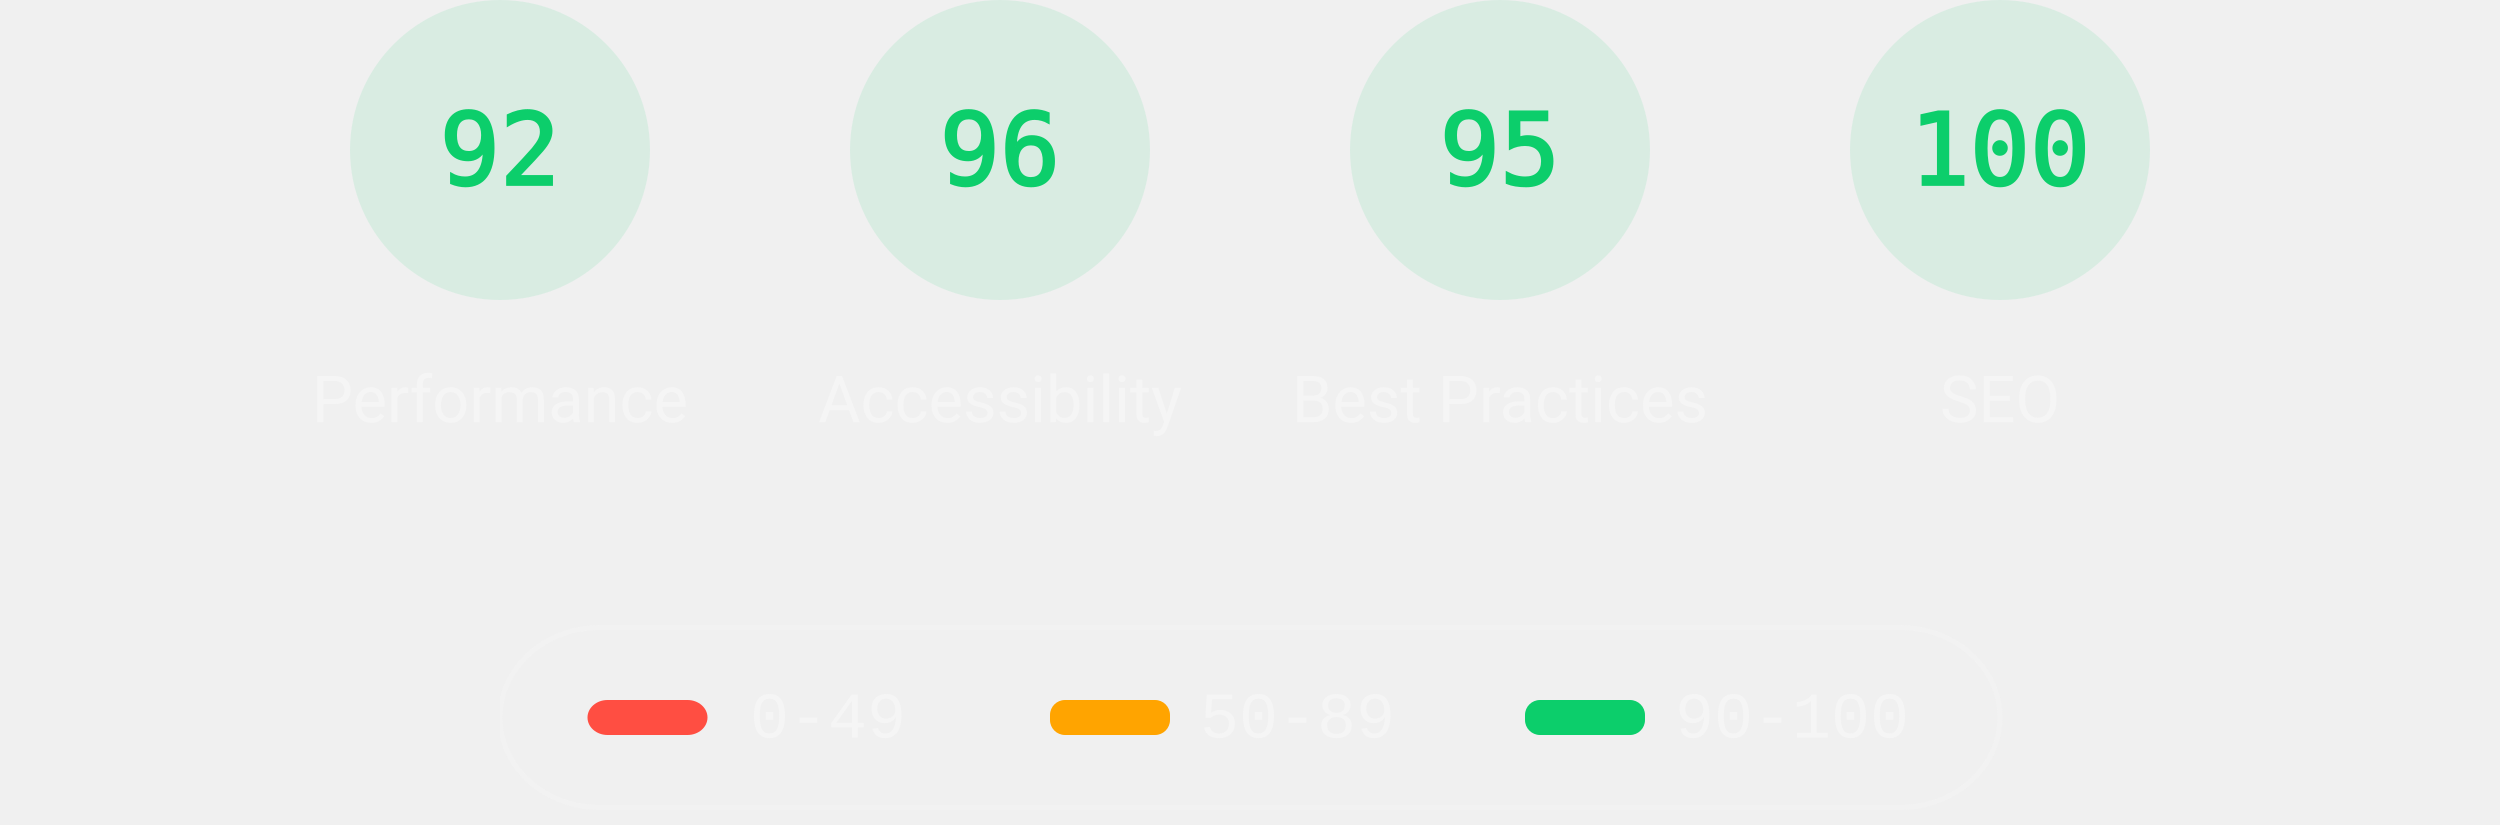
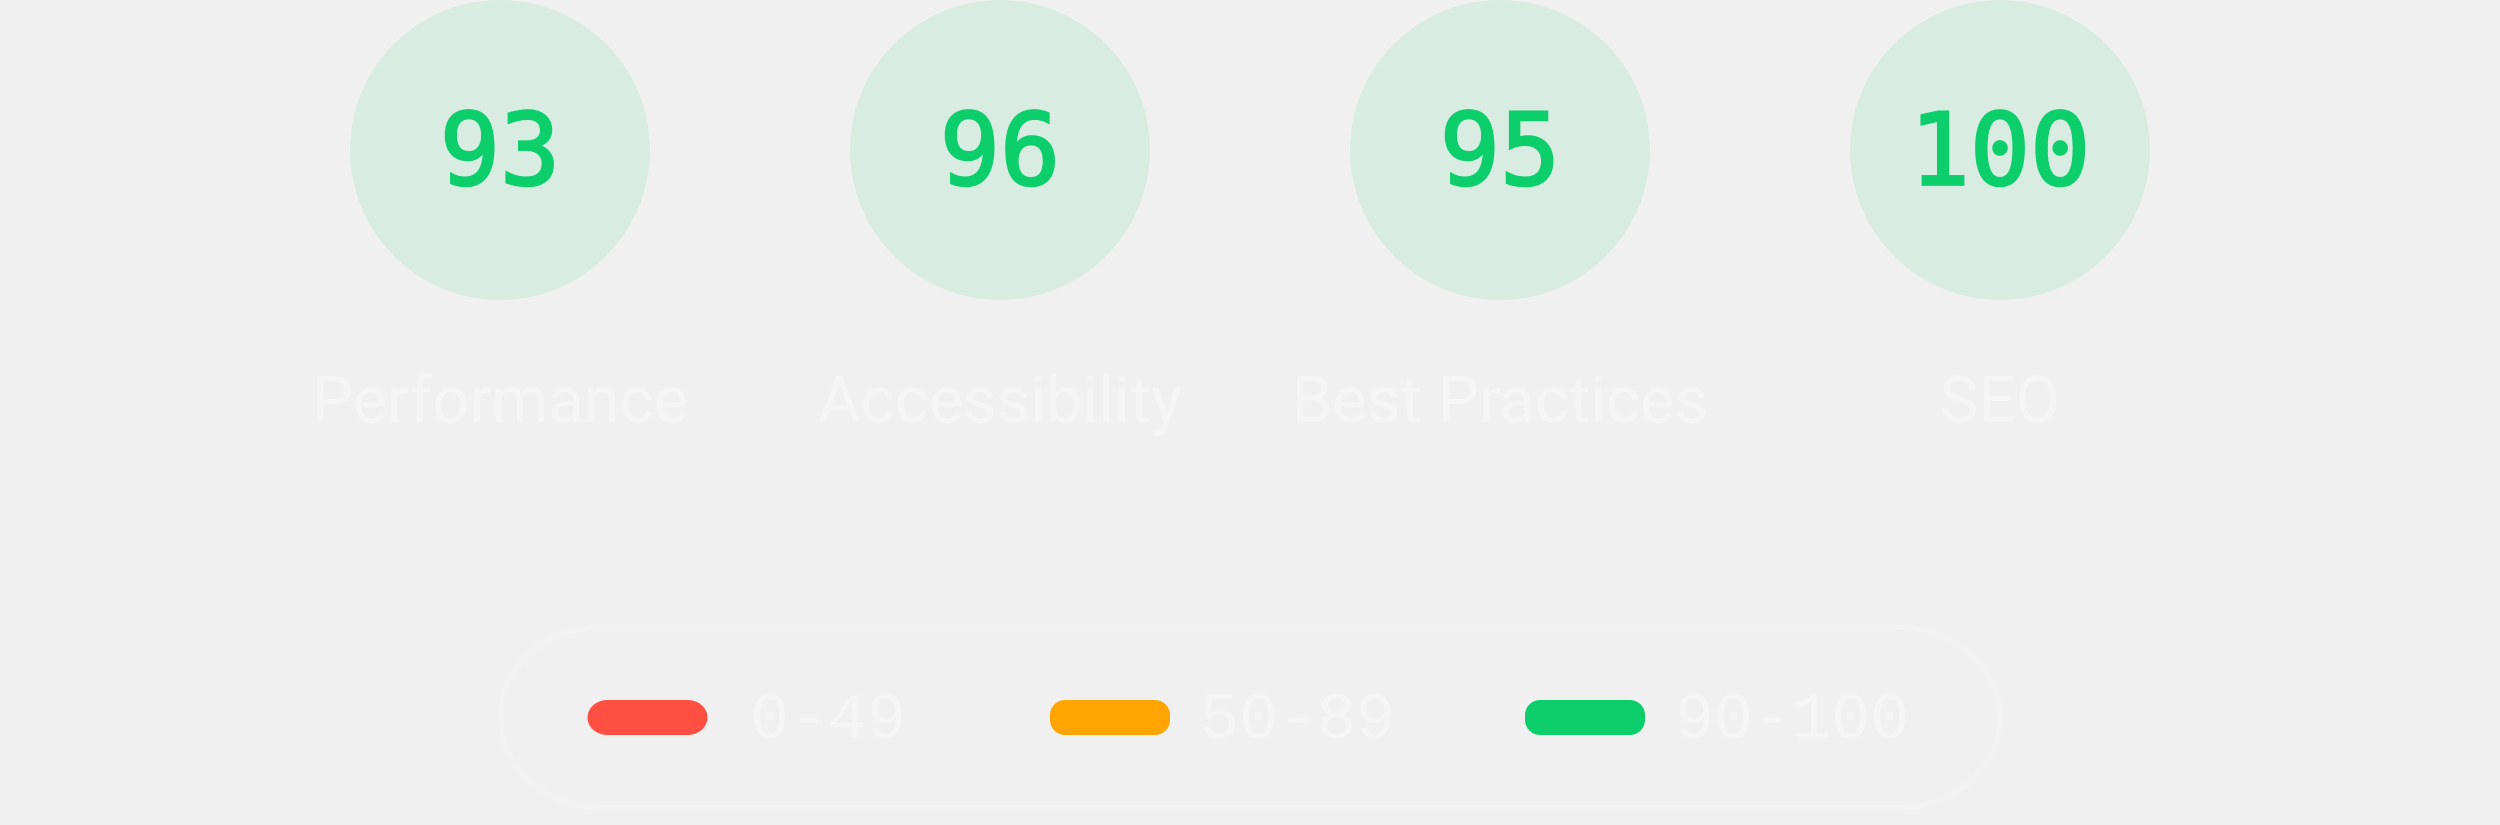
<svg xmlns="http://www.w3.org/2000/svg" class="theme--dark" fill="none" width="1000" height="330">
  <style>
			.gauge-base {
				opacity: 0.1
			}

			.gauge-arc {
				fill: none;
				animation-delay: 250ms;
				stroke-linecap: round;
				transform: rotate(-90deg);
				transform-origin: 100px 60px;
				animation: load-gauge 1s ease forwards
			}

			.guage-text {
				font-size: 40px;
				font-family: monospace;
				text-align: center
			}

			.guage-red {
				color: #ff4e42;
				fill: #ff4e42;
				stroke: #ff4e42
			}
			.guage-orange {
				color: #ffa400;
				fill: #ffa400;
				stroke: #ffa400
			}
			.guage-green {
				color: #0cce6b;
				fill: #0cce6b;
				stroke: #0cce6b
			}
			.theme--agnostic .guage-undefined {
				color: #5c5c5c;
				fill: #5c5c5c;
				stroke: #5c5c5c
			}
			.theme--light .guage-undefined {
				color: #1e1e1e;
				fill: #1e1e1e;
				stroke: #1e1e1e
			}
			.theme--dark .guage-undefined {
				color: #f5f5f5;
				fill: #f5f5f5;
				stroke: #f5f5f5
			}

			.guage-title {
				stroke: none;
				font-size: 26px;
				line-height: 26px;
				font-family: Roboto, Halvetica, Arial, sans-serif
			}
			.metric.guage-title {
				font-family: 'Courier New', Courier, monospace
			}
			.theme--agnostic .guage-title {
				color: #737373;
				fill: #737373
			}
			.theme--light .guage-title {
				color: #212121;
				fill: #212121
			}
			.theme--dark .guage-title {
				color: #f5f5f5;
				fill: #f5f5f5
			}

			@keyframes load-gauge {
				from {
					stroke-dasharray: 0 352.858
				}
			}
			.lh-gauge--pwa__disc {
				fill: #e0e0e0
			}
			.lh-gauge--pwa__logo {
				position: relative;
				fill: #b0b0b0
			}
			.lh-gauge--pwa__invisible {
				display: none
			}
			.lh-gauge--pwa__visible {
				display: inline
			}
			.guage-invisible {
				display: none
			}
			.lh-gauge--pwa__logo--primary-color {
				fill: #304ffe
			}
			.theme--agnostic .lh-gauge--pwa__logo--secondary-color {
				fill: #787878
			}
			.theme--light .lh-gauge--pwa__logo--secondary-color {
				fill: #3d3d3d
			}
			.theme--dark .lh-gauge--pwa__logo--secondary-color {
				fill: #d8b6b6
			}
			.theme--light #svg_2 {
				stroke: #00000022
			}
			.theme--agnostic #svg_2 {
				stroke: #616161
			}
			.theme--light #svg_2 {
				stroke: #00000022
			}
			.theme--dark #svg_2 {
				stroke: #f5f5f566
			}
		</style>
  <svg class="guage-div guage-perf guage-green" viewBox="0 0 200 200" width="200" height="200" x="100" y="0">
    <circle class="gauge-base" r="56" cx="100" cy="60" stroke-width="8" />
-     <circle class="gauge-arc guage-arc-1" r="56" cx="100" cy="60" stroke-width="8" style="stroke-dasharray: 323.709, 351.858;" />
-     <text class="guage-text" x="100px" y="60px" alignment-baseline="central" dominant-baseline="central" text-anchor="middle">92</text>
+     <circle class="gauge-arc guage-arc-1" r="56" cx="100" cy="60" stroke-width="8" style="stroke-dasharray: 327.228, 351.858;" />
+     <text class="guage-text" x="100px" y="60px" alignment-baseline="central" dominant-baseline="central" text-anchor="middle">93</text>
    <text class="guage-title" x="100px" y="160px" alignment-baseline="central" dominant-baseline="central" text-anchor="middle">Performance</text>
  </svg>
  <svg class="guage-div guage-acc guage-green" viewBox="0 0 200 200" width="200" height="200" x="300" y="0">
    <circle class="gauge-base" r="56" cx="100" cy="60" stroke-width="8" />
    <circle class="gauge-arc guage-arc-2" r="56" cx="100" cy="60" stroke-width="8" style="stroke-dasharray: 337.784, 351.858;" />
    <text class="guage-text" x="100px" y="60px" alignment-baseline="central" dominant-baseline="central" text-anchor="middle">96</text>
    <text class="guage-title" x="100px" y="160px" alignment-baseline="central" dominant-baseline="central" text-anchor="middle">Accessibility</text>
  </svg>
  <svg class="guage-div guage-best guage-green" viewBox="0 0 200 200" width="200" height="200" x="500" y="0">
    <circle class="gauge-base" r="56" cx="100" cy="60" stroke-width="8" />
    <circle class="gauge-arc guage-arc-3" r="56" cx="100" cy="60" stroke-width="8" style="stroke-dasharray: 334.265, 351.858;" />
    <text class="guage-text" x="100px" y="60px" alignment-baseline="central" dominant-baseline="central" text-anchor="middle">95</text>
    <text class="guage-title" x="100px" y="160px" alignment-baseline="central" dominant-baseline="central" text-anchor="middle">Best Practices</text>
  </svg>
  <svg class="guage-div guage-seo guage-green" viewBox="0 0 200 200" width="200" height="200" x="700" y="0">
    <circle class="gauge-base" r="56" cx="100" cy="60" stroke-width="8" />
    <circle class="gauge-arc guage-arc-4" r="56" cx="100" cy="60" stroke-width="8" style="stroke-dasharray: 351.858, 351.858;" />
    <text class="guage-text" x="100px" y="60px" alignment-baseline="central" dominant-baseline="central" text-anchor="middle">100</text>
    <text class="guage-title" x="100px" y="160px" alignment-baseline="central" dominant-baseline="central" text-anchor="middle">SEO</text>
  </svg>
  <svg class="guage-div guage-pwa guage-invisible" viewBox="0 0 200 200" width="200" height="200" x="900" y="0">
    <svg viewBox="0 0 60 60" width="112" height="112" x="44" y="4">
      <defs>
        <linearGradient id="lh-gauge--pwa__check-circle__gradient-0" x1="50%" y1="0%" x2="50%" y2="100%">
          <stop stop-color="#00C852" offset="0%" />
          <stop stop-color="#009688" offset="100%" />
        </linearGradient>
        <linearGradient id="lh-gauge--pwa__installable__shadow-gradient-0" x1="76.056%" x2="24.111%" y1="82.995%" y2="24.735%">
          <stop stop-color="#A5D6A7" offset="0%" />
          <stop stop-color="#80CBC4" offset="100%" />
        </linearGradient>
        <linearGradient id="lh-gauge--pwa__fast-reliable__shadow-gradient-0" x1="76.056%" y1="82.995%" x2="25.678%" y2="26.493%">
          <stop stop-color="#64B5F6" offset="0%" />
          <stop stop-color="#2979FF" offset="100%" />
        </linearGradient>
        <g id="lh-gauge--pwa__fast-reliable-badge-0">
          <circle fill="#FFFFFF" cx="10" cy="10" r="10" />
          <path fill="#304FFE" d="M10 3.58l5.25 2.34v3.5c0 3.23-2.24 6.26-5.25 7-3.01-.74-5.25-3.77-5.25-7v-3.5L10 3.58zm-.47 10.74l2.76-4.83.03-.07c.04-.08 0-.24-.22-.24h-1.64l.47-3.26h-.47l-2.7 4.77c-.02.01.05-.1-.04.05-.09.16-.1.31.18.31h1.63l-.47 3.27h.47z" />
        </g>
        <g id="lh-gauge--pwa__installable-badge-0">
          <circle fill="#FFFFFF" cx="10" cy="10" r="10" />
          <path fill="#009688" d="M10 4.167A5.835 5.835 0 0 0 4.167 10 5.835 5.835 0 0 0 10 15.833 5.835 5.835 0 0 0 15.833 10 5.835 5.835 0 0 0 10 4.167zm2.917 6.416h-2.334v2.334H9.417v-2.334H7.083V9.417h2.334V7.083h1.166v2.334h2.334v1.166z" />
        </g>
      </defs>
      <g stroke="none" fill-rule="nonzero">
        <circle class="lh-gauge--pwa__disc" cx="30" cy="30" r="30" />
        <g class="lh-gauge--pwa__logo">
          <path d="M35.66 19.39l.7-1.75h2L37.4 15 38.6 12l3.4 9h-2.51l-.58-1.61z" />
          <path d="M33.52 21l3.65-9h-2.42l-2.5 5.82L30.5 12h-1.86l-1.9 5.82-1.35-2.65-1.21 3.72L25.4 21h2.38l1.72-5.2 1.64 5.2z" />
          <path fill-rule="nonzero" d="M20.3 17.91h1.48c.45 0 .85-.05 1.2-.15l.39-1.18 1.07-3.3a2.64 2.64 0 0 0-.28-.37c-.55-.6-1.36-.91-2.42-.91H18v9h2.3V17.9zm1.96-3.84c.22.22.33.5.33.87 0 .36-.1.65-.29.87-.2.23-.59.35-1.15.35h-.86v-2.41h.87c.52 0 .89.1 1.1.32z" />
        </g>
        <rect class="lh-gauge--pwa__component lh-gauge--pwa__na-line lh-gauge--pwa__invisible" fill="#FFFFFF" x="20" y="32" width="20" height="4" rx="2" />
        <g class="lh-gauge--pwa__component lh-gauge--pwa__fast-reliable-badge lh-gauge--pwa__invisible" transform="translate(20, 29)">
          <path fill="url(#lh-gauge--pwa__fast-reliable__shadow-gradient-0)" d="M33.63 19.49A30 30 0 0 1 16.2 30.36L3 17.14 17.14 3l16.49 16.49z" />
          <use href="#lh-gauge--pwa__fast-reliable-badge-0" />
        </g>
        <g class="lh-gauge--pwa__component lh-gauge--pwa__installable-badge lh-gauge--pwa__invisible" transform="translate(20, 29)">
          <path fill="url(#lh-gauge--pwa__installable__shadow-gradient-0)" d="M33.629 19.487c-4.272 5.453-10.391 9.39-17.415 10.869L3 17.142 17.142 3 33.63 19.487z" />
          <use href="#lh-gauge--pwa__installable-badge-0" />
        </g>
        <g class="lh-gauge--pwa__component lh-gauge--pwa__fast-reliable-installable-badges lh-gauge--pwa__invisible">
          <g transform="translate(8, 29)">
            <path fill="url(#lh-gauge--pwa__fast-reliable__shadow-gradient-0)" d="M16.321 30.463L3 17.143 17.142 3l22.365 22.365A29.864 29.864 0 0 1 22 31c-1.942 0-3.84-.184-5.679-.537z" />
            <use href="#lh-gauge--pwa__fast-reliable-badge-0" />
          </g>
          <g transform="translate(32, 29)">
            <path fill="url(#lh-gauge--pwa__installable__shadow-gradient-0)" d="M25.982 11.84a30.107 30.107 0 0 1-13.08 15.203L3 17.143 17.142 3l8.84 8.84z" />
            <use href="#lh-gauge--pwa__installable-badge-0" />
          </g>
        </g>
        <g class="lh-gauge--pwa__component lh-gauge--pwa__check-circle lh-gauge--pwa__invisible" transform="translate(18, 28)">
          <circle fill="#FFFFFF" cx="12" cy="12" r="12" />
          <path fill="url(#lh-gauge--pwa__check-circle__gradient-0)" d="M12 2a10 10 0 1 0 0 20 10 10 0 0 0 0-20zm-2 15l-5-5 1.41-1.41L10 14.17l7.59-7.59L19 8l-9 9z" />
        </g>
      </g>
    </svg>
    <text class="guage-title" y="160px" alignment-baseline="central" dominant-baseline="central" text-anchor="middle">
      <tspan x="100px" dy="-6px">Progressive</tspan>
      <tspan x="100px" dy="30px">Web App</tspan>
    </text>
  </svg>
  <svg width="604" height="76" x="200" y="250">
    <g>
      <rect fill="none" id="canvas_background" height="80" width="604" y="-1" x="-1" />
      <g display="none" overflow="visible" y="0" x="0" height="100%" width="100%" id="canvasGrid">
        <rect fill="url(#gridpattern)" stroke-width="0" y="0" x="0" height="100%" width="100%" />
      </g>
    </g>
    <g>
      <rect fill-opacity="0" stroke-width="2" rx="40" id="svg_2" height="72" width="600" y="1" x="0" fill="#000000" />
      <rect stroke="#000" rx="8" id="svg_3" height="14" width="48" y="30" x="35" stroke-opacity="null" stroke-width="0" fill="#ff4e42" />
      <rect stroke="#000" rx="6" id="svg_4" height="14" width="48" y="30" x="220" stroke-opacity="null" stroke-width="0" fill="#ffa400" />
      <rect stroke="#000" rx="6" id="svg_5" height="14" width="48" y="30" x="410" stroke-opacity="null" stroke-width="0" fill="#0cce6b" />
      <text class="metric guage-title" xml:space="preserve" text-anchor="start" font-size="26" id="svg_6" y="45" x="100" stroke-opacity="null" stroke-width="0" stroke="#000">0-49</text>
      <text class="metric guage-title" xml:space="preserve" text-anchor="start" font-size="26" id="svg_7" y="45" x="280" stroke-opacity="null" stroke-width="0" stroke="#000">50-89</text>
      <text class="metric guage-title" xml:space="preserve" text-anchor="start" font-size="26" id="svg_8" y="45" x="470" stroke-opacity="null" stroke-width="0" stroke="#000">90-100</text>
    </g>
  </svg>
</svg>
